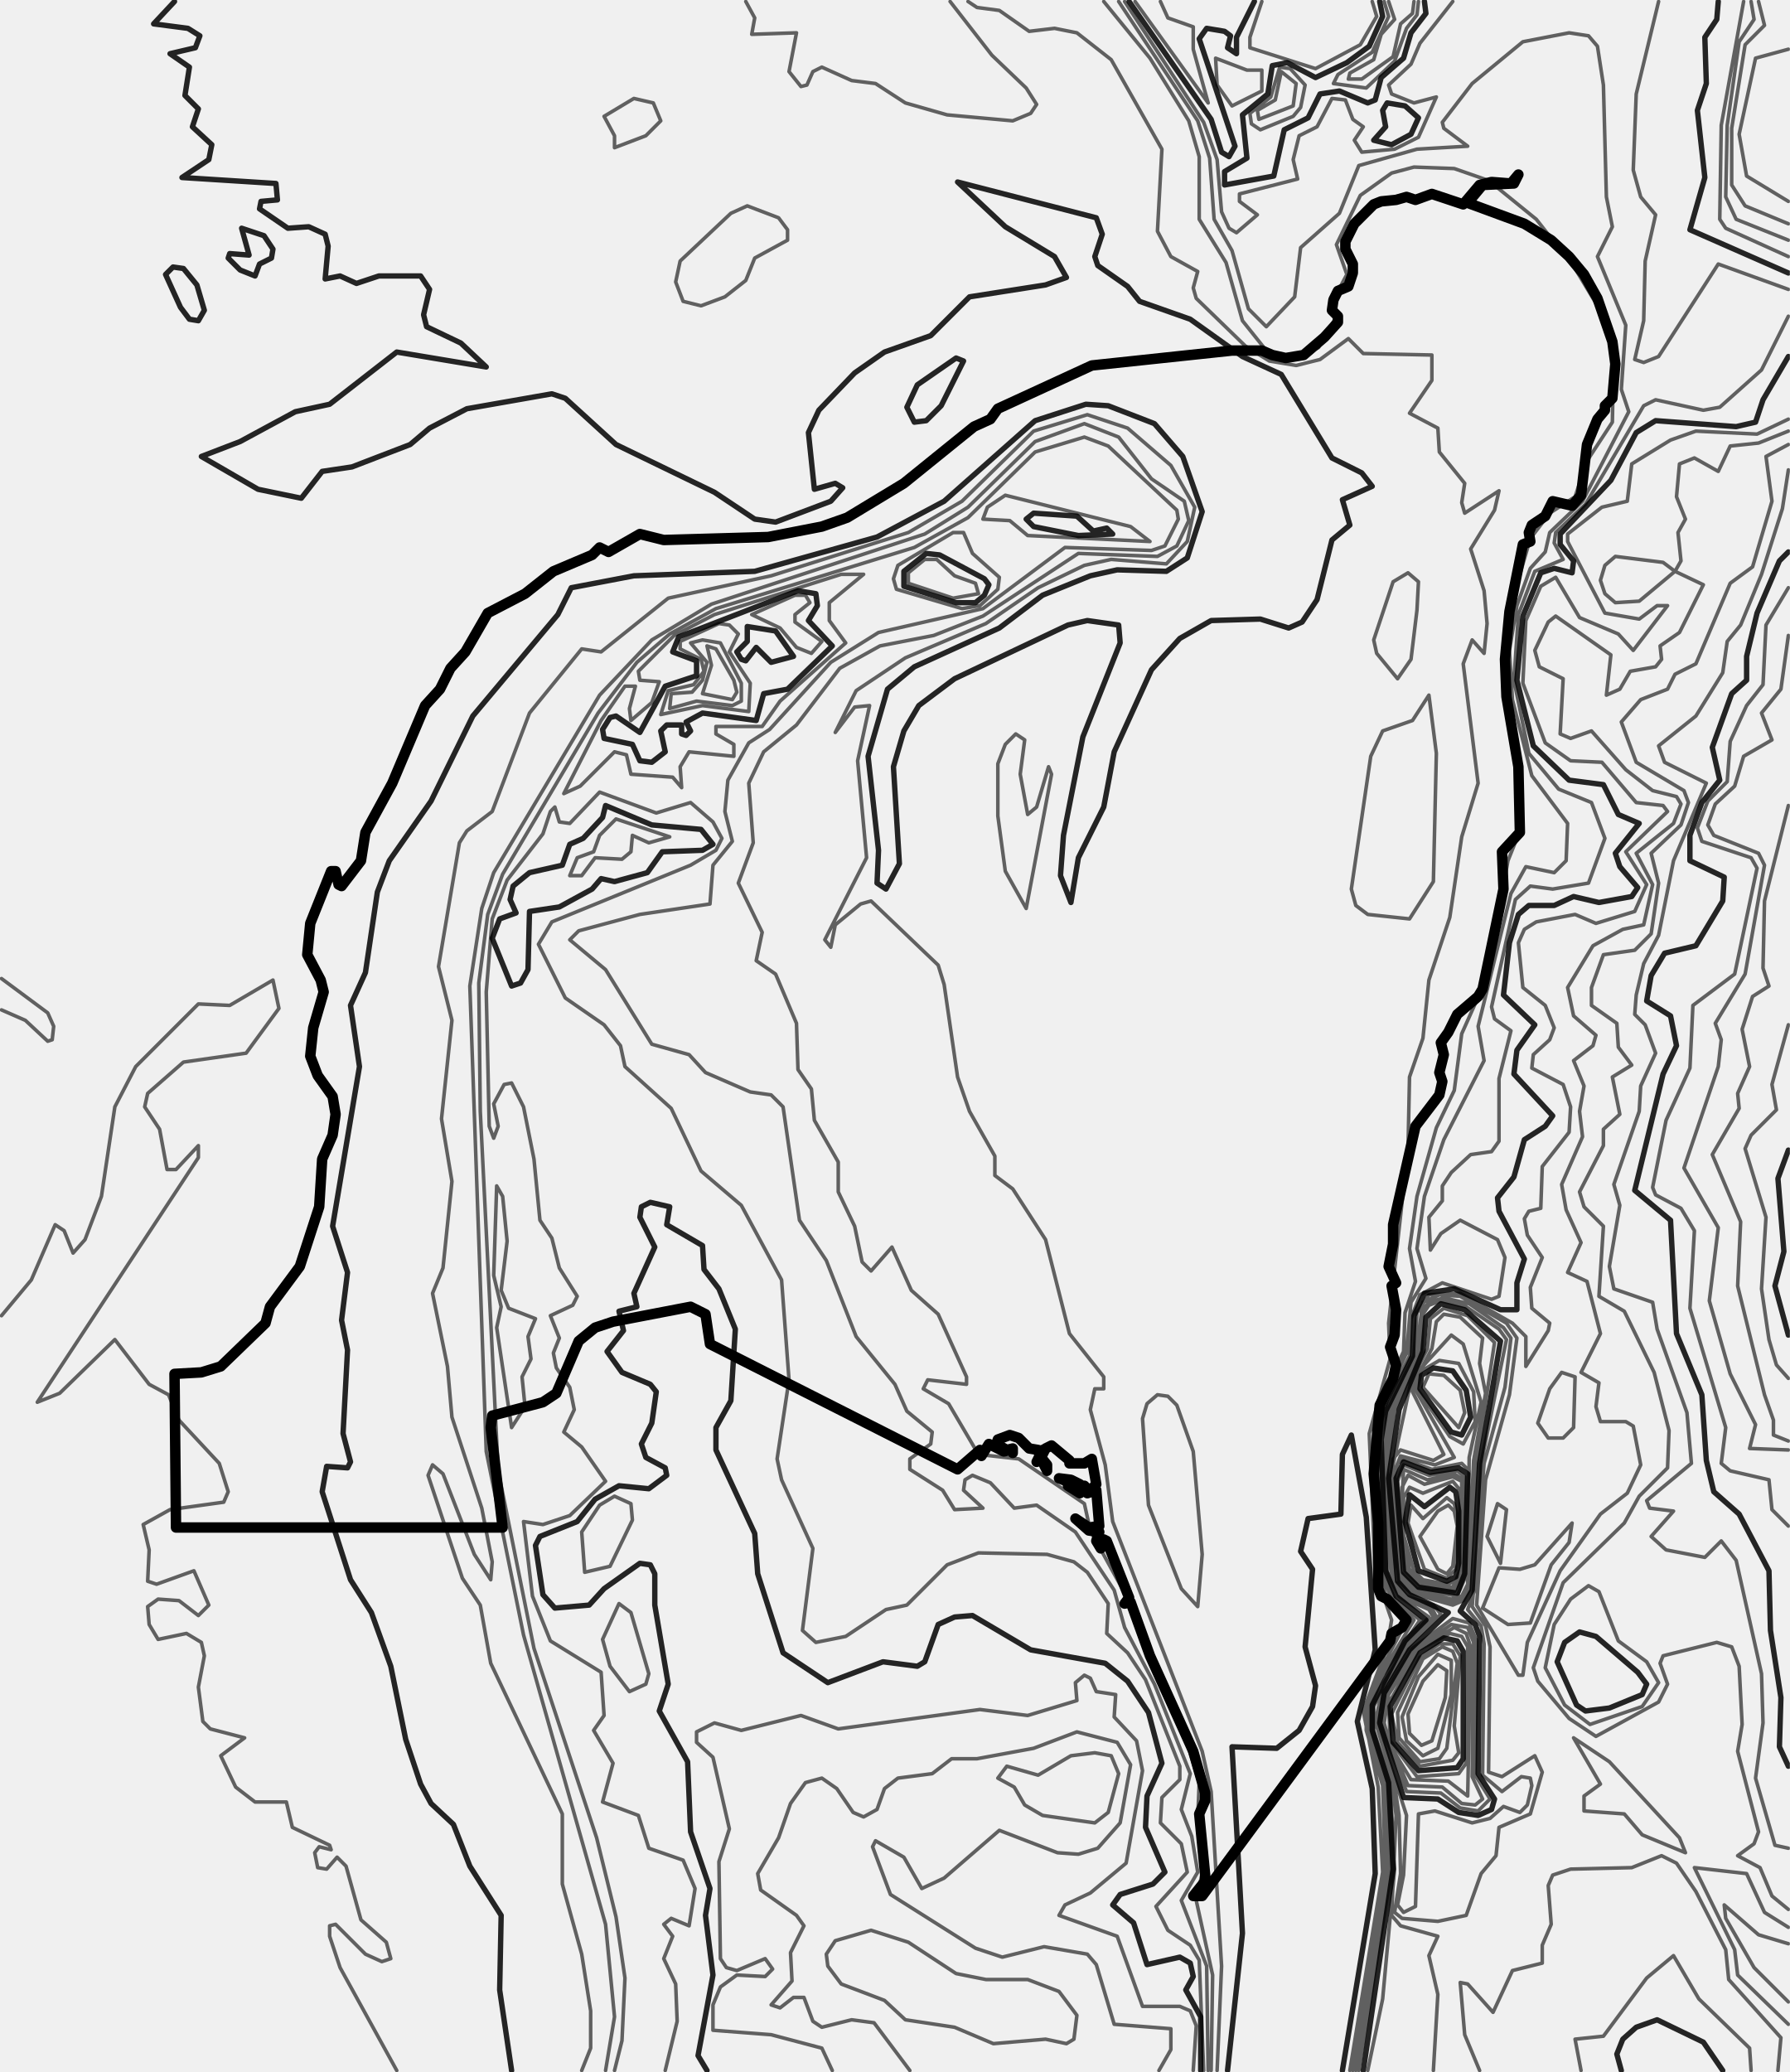
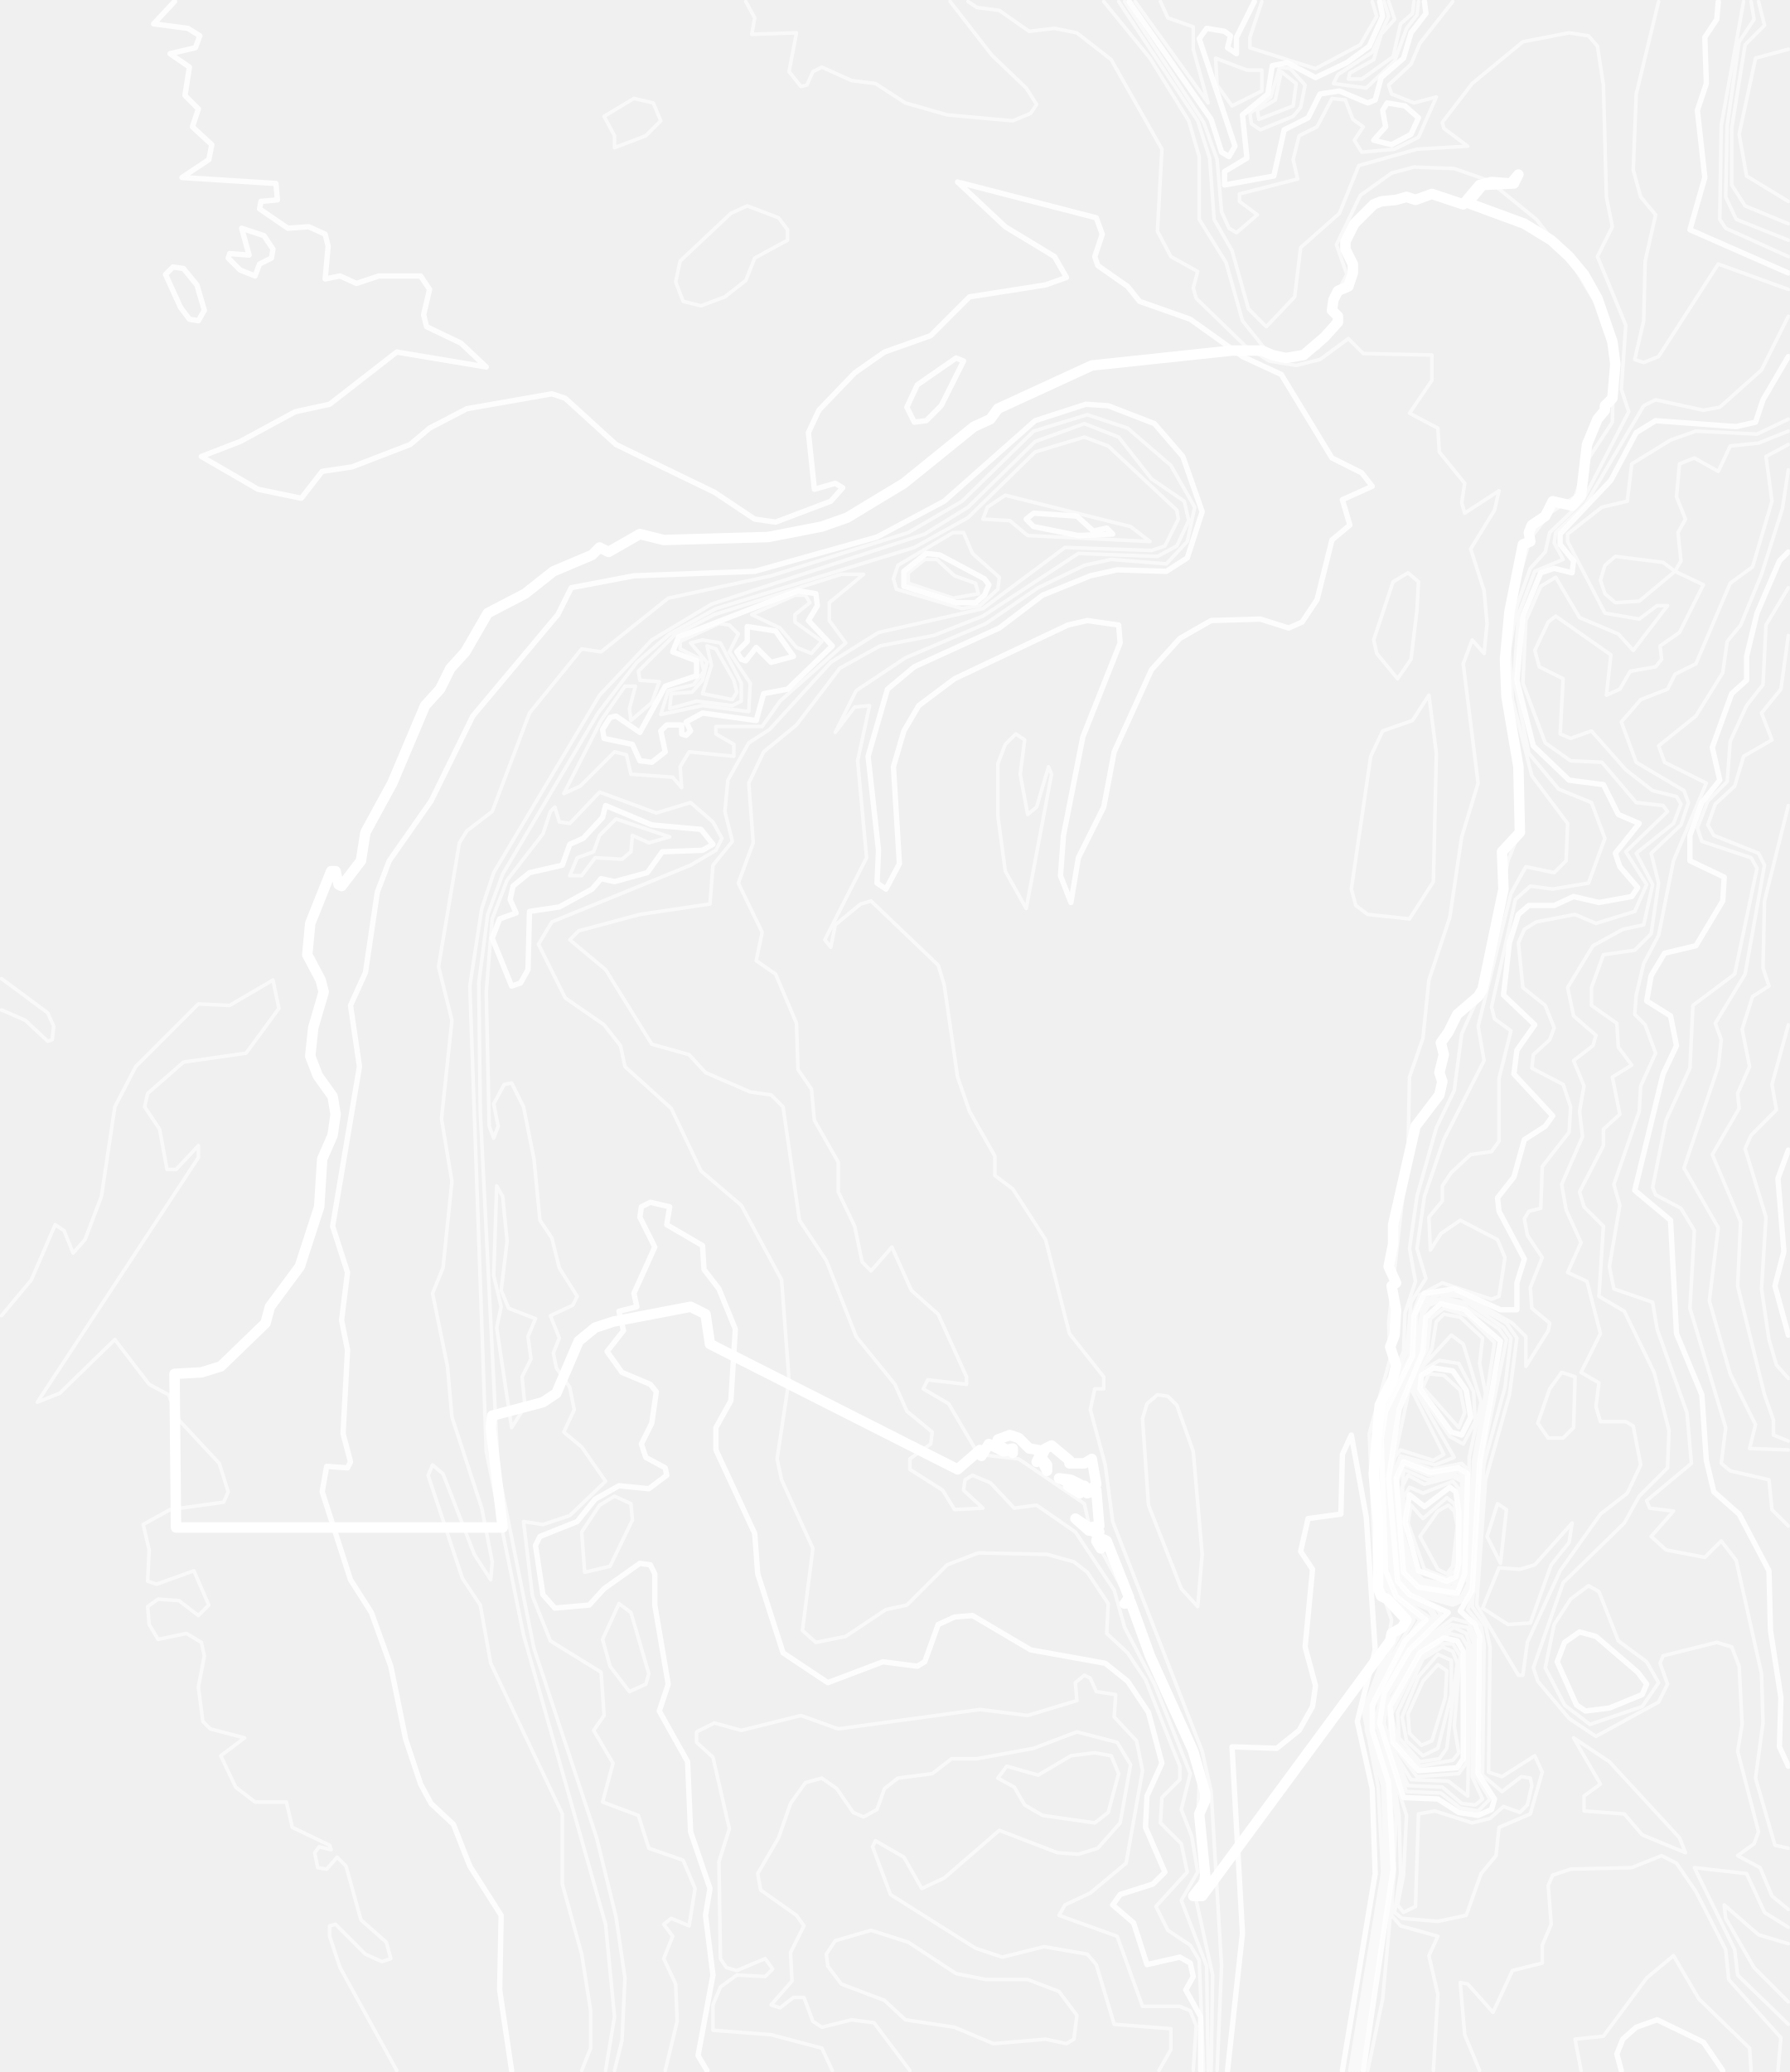
<svg xmlns="http://www.w3.org/2000/svg" viewBox="0 0 1200 1389" preserveAspectRatio="xMidYMid slice">
-   <g fill="none" stroke="#000" stroke-linejoin="round" stroke-linecap="round">
+   <g fill="none" stroke="#fff" stroke-linejoin="round" stroke-linecap="round">
    <path stroke-width="2.4" stroke-opacity=".6" d="M1,677L17,684L32,698L35,697L36,688L32,679L1,656M266,1388L228,1319L221,1298L221,1291L225,1290L245,1310L256,1315L262,1313L259,1302L242,1287L232,1251L226,1245L219,1253L213,1252L211,1242L214,1238L222,1240L221,1237L196,1225L192,1208L171,1208L158,1198L148,1177L164,1165L141,1159L136,1154L133,1131L137,1110L135,1101L125,1095L106,1099L100,1089L99,1077L106,1072L120,1073L133,1083L140,1076L130,1053L105,1062L99,1060L100,1039L96,1022L114,1012L150,1007L153,1000L147,981L120,952L113,935L100,928L77,898L40,934L25,940L133,776L133,768L118,784L112,784L107,757L97,742L99,733L123,712L165,706L187,676L183,657L154,674L133,673L91,715L77,742L68,802L57,831L49,840L43,825L37,821L21,858L1,882M637,1L665,37L688,59L695,70L691,76L679,81L635,77L607,69L587,56L571,54L551,45L545,48L541,57L537,58L529,48L534,22L504,23L506,12L500,1M390,1388L396,1373L396,1348L390,1310L377,1263L377,1216L329,1115L322,1076L310,1058L287,989L290,982L297,988L318,1042L329,1059L330,1047L323,1011L303,950L300,916L290,867L297,850L303,792L296,750L303,684L294,648L308,565L313,557L330,544L355,478L390,435L403,437L448,401L517,386L609,357L645,336L693,289L729,278L756,287L785,312L801,340L796,363L782,378L745,375L727,379L696,394L661,418L607,441L574,463L560,491L573,474L583,473L575,510L581,575L553,630L557,635L560,620L577,606L584,604L629,647L633,660L642,722L650,745L667,775L667,788L679,797L701,831L717,894L740,923L740,931L734,931L731,945L741,982L746,1020L806,1174L812,1201L819,1318L816,1388M905,1388L927,1255L924,1198L914,1147L930,1104L933,1086L922,1054L918,961L932,911L931,887L944,770L945,722L954,696L958,657L972,615L980,561L991,525L981,445L987,429L995,438L997,418L995,396L986,368L1002,342L1005,329L982,344L980,337L982,324L965,303L964,287L945,277L960,255L960,238L914,237L904,227L885,241L869,245L851,242L835,232L802,200L800,193L803,182L785,172L776,155L779,100L745,40L722,22L707,19L690,21L670,7L655,5L649,1M425,66L438,69L443,81L433,91L412,99L412,91L405,78L425,66M501,138L522,146L528,154L528,161L506,173L500,188L486,199L470,205L458,202L453,189L456,175L490,143L501,138M944,384L951,390L950,409L946,442L937,455L923,438L921,429L934,390L944,384M958,466L963,505L961,591L945,616L917,613L909,607L906,596L919,507L927,490L947,483L958,466M681,492L687,496L684,519L689,546L695,541L703,514L705,519L688,609L674,584L669,547L669,512L674,499L681,492M776,935L783,936L789,942L800,973L806,1042L803,1077L792,1065L770,1009L766,951L769,941L776,935M406,1388L412,1352L406,1290L351,1096L326,973L315,661L323,609L331,585L402,466L437,429L477,405L620,358L649,340L694,296L727,284L750,293L772,321L794,336L797,349L789,366L776,373L723,371L659,413L626,426L590,433L563,448L534,486L512,504L502,525L505,565L495,592L511,625L507,644L520,653L534,686L535,717L544,730L546,751L562,779L562,799L573,822L578,846L584,852L598,836L611,865L629,881L648,923L648,928L622,925L619,931L636,941L656,975L683,978L727,1008L731,1026L753,1066L796,1169L804,1195L803,1219L807,1251L802,1274L813,1324L812,1388M907,1388L929,1255L927,1197L916,1160L916,1144L921,1128L943,1087L929,1069L925,1055L921,959L926,939L941,906L942,880L949,859L945,837L950,802L963,756L975,731L980,693L997,655L1011,577L1019,557L1019,520L1008,455L1012,409L1026,361L1039,344L1056,333L1064,309L1081,283L1082,232L1077,215L1056,180L1030,147L998,121L975,113L948,112L933,116L912,131L896,164L903,184L895,199L895,214L884,233L869,240L849,235L833,215L822,176L804,147L804,105L797,81L771,39L740,1M412,1388L417,1368L419,1326L413,1285L400,1232L358,1105L334,986L322,745L321,659L327,613L337,586L401,478L427,444L449,425L480,408L613,367L649,347L694,303L727,293L743,299L789,342L790,348L781,366L772,369L714,367L659,408L589,424L557,444L516,489L502,498L488,523L486,544L491,564L478,580L476,606L429,613L388,624L382,630L406,650L437,700L462,707L473,719L503,732L517,734L525,742L536,818L554,845L574,896L600,928L608,946L625,960L624,968L610,978L610,985L632,999L640,1012L659,1011L646,999L647,992L652,989L664,994L680,1011L695,1009L721,1027L747,1066L754,1091L774,1129L798,1189L792,1213L799,1231L803,1255L792,1274L809,1318L810,1388M909,1388L931,1255L928,1197L918,1160L918,1144L923,1127L948,1086L933,1072L927,1056L923,959L928,939L943,907L946,873L956,857L950,837L955,802L968,764L995,711L991,688L1013,599L1023,581L1042,585L1050,577L1051,552L1027,520L1014,469L1012,436L1017,406L1026,381L1036,370L1039,357L1061,336L1092,276L1087,261L1090,218L1071,172L1081,152L1077,132L1075,57L1071,31L1065,24L1052,22L1021,28L987,56L967,82L968,86L984,98L950,100L911,111L898,143L872,166L868,199L849,219L837,207L826,168L814,147L811,106L803,81L750,1M846,1L838,25L838,32L882,46L912,30L923,11L920,1M974,1L952,29L946,43L931,57L933,63L948,69L963,65L951,92L935,100L913,102L908,94L914,85L907,80L902,67L893,66L883,85L871,91L867,107L870,120L831,130L831,135L843,144L829,156L824,153L819,142L816,107L807,82L754,1M1199,194L1152,177L1112,239L1102,243L1096,241L1102,215L1103,175L1110,144L1100,132L1095,114L1097,63L1112,1M446,1388L454,1355L453,1330L445,1313L451,1298L445,1290L450,1286L462,1291L466,1266L458,1247L435,1239L428,1217L404,1208L411,1182L398,1160L405,1150L403,1121L369,1100L357,1070L351,1020L364,1022L382,1016L406,993L390,970L378,960L385,945L382,930L373,917L371,907L375,897L369,882L384,875L387,869L375,850L370,830L362,818L358,777L351,742L343,726L338,727L331,740L334,755L331,763L328,755L326,665L330,616L340,590L364,559L369,544L372,541L375,551L382,552L402,531L440,545L463,538L478,551L484,562L480,570L463,580L370,618L361,633L379,669L405,687L416,701L419,715L450,743L470,785L497,808L524,858L529,925L521,978L524,992L545,1038L538,1093L547,1101L567,1097L594,1079L608,1076L635,1049L656,1041L702,1042L720,1047L729,1054L743,1075L742,1095L756,1108L768,1126L791,1184L791,1193L779,1205L778,1222L792,1236L796,1255L775,1278L783,1294L798,1304L804,1314L807,1388M911,1388L933,1253L930,1195L919,1160L919,1144L927,1123L952,1086L935,1072L928,1055L925,957L930,939L945,909L946,884L952,868L967,860L1000,871L1005,869L1009,843L1004,831L979,818L966,827L959,838L958,816L967,805L967,795L973,786L986,774L1000,772L1005,765L1005,723L1013,691L1002,683L1000,675L1016,603L1026,594L1041,596L1065,592L1076,562L1067,538L1045,529L1025,505L1015,456L1018,412L1029,383L1048,375L1042,364L1043,357L1063,338L1102,272L1110,268L1142,275L1153,273L1181,248L1199,212M815,39L816,57L826,71L846,61L846,47L836,47L815,39M674,332L758,353L771,363L689,359L677,349L659,348L662,340L674,332M639,357L646,357L652,371L670,387L669,395L657,406L645,408L601,395L599,388L602,379L639,357M564,385L579,385L556,404L556,416L567,431L523,470L511,487L480,487L480,492L492,499L492,507L462,504L456,514L457,528L451,521L423,519L420,506L412,504L389,527L378,532L403,483L419,460L426,460L422,475L423,483L437,471L442,457L429,456L428,450L452,426L479,412L564,385M333,795L337,802L340,832L336,865L341,877L359,884L354,896L356,911L350,923L352,943L343,957L333,890L336,876L331,855L333,795M415,1075L404,1099L409,1117L422,1134L433,1129L435,1122L423,1081L415,1075M778,1L783,12L800,18L800,33L810,69L761,1M951,1L950,10L943,19L935,41L916,59L894,56L897,50L920,35L931,11L928,1M1199,172L1157,153L1153,147L1154,84L1169,1M1199,1303L1179,1297L1156,1277L1157,1286L1176,1319L1199,1342M558,1388L551,1373L517,1364L478,1361L478,1344L483,1332L494,1324L513,1325L518,1320L513,1313L494,1321L487,1319L483,1313L482,1248L489,1226L478,1178L467,1168L467,1161L479,1155L497,1160L537,1150L562,1159L657,1146L689,1150L722,1140L721,1128L727,1123L731,1125L735,1134L748,1136L747,1151L762,1167L766,1187L755,1249L731,1269L714,1277L710,1284L749,1298L766,1345L791,1345L798,1348L802,1358L800,1388M917,1388L927,1340L935,1253L932,1194L921,1160L921,1144L943,1101L958,1084L938,1070L930,1054L927,988L930,946L948,909L950,880L958,868L979,867L1014,887L1023,896L1023,916L1038,892L1039,887L1027,877L1026,863L1034,843L1024,828L1022,817L1025,812L1033,810L1034,782L1052,759L1053,742L1048,727L1027,716L1028,707L1039,697L1042,689L1036,674L1021,662L1018,632L1022,623L1030,618L1056,613L1070,619L1096,611L1104,593L1090,571L1118,544L1115,540L1097,538L1074,511L1053,510L1036,498L1021,458L1023,416L1033,393L1043,387L1059,414L1085,425L1095,436L1118,406L1111,406L1099,415L1076,411L1051,363L1051,358L1074,340L1091,336L1094,311L1120,295L1137,289L1178,291L1199,281M858,45L865,46L875,57L872,72L867,78L845,87L839,83L838,76L852,65L858,45M620,375L628,375L640,386L654,391L656,398L639,401L609,391L609,384L620,375M533,399L540,399L543,404L533,412L533,417L551,430L544,438L534,434L523,421L504,412L533,399M482,418L489,419L495,425L489,437L503,458L502,477L471,473L443,479L448,463L465,459L472,450L470,442L456,435L456,430L482,418M413,549L449,561L435,565L424,560L423,571L417,576L399,575L390,587L382,587L387,575L398,571L402,560L413,549M412,1003L423,1008L424,1019L409,1050L392,1054L390,1027L402,1009L412,1003M1004,1008L997,1030L1006,1048L1010,1012L1004,1008M1054,1021L1029,1049L1019,1052L1005,1051L994,1078L1011,1089L1026,1088L1040,1049L1052,1034L1054,1021M948,1L947,9L939,16L934,38L913,53L904,53L905,49L921,40L926,23L935,13L931,1M1199,161L1164,147L1157,132L1158,84L1166,28L1176,13L1174,1M1199,1292L1183,1282L1171,1256L1136,1252L1163,1307L1165,1324L1199,1357M610,1388L586,1356L571,1354L551,1359L545,1355L539,1339L532,1339L523,1346L517,1344L531,1328L530,1309L539,1291L534,1284L510,1267L508,1256L522,1232L530,1209L540,1195L551,1192L561,1199L572,1215L579,1218L588,1213L593,1199L602,1192L625,1189L638,1179L655,1179L693,1172L722,1161L749,1168L758,1183L751,1222L736,1239L723,1243L709,1242L670,1227L633,1259L618,1266L606,1245L587,1234L585,1238L597,1270L654,1306L672,1312L700,1305L729,1310L735,1317L747,1357L785,1360L785,1374L777,1388M961,1388L964,1337L958,1311L964,1298L939,1291L933,1284L936,1217L933,1190L922,1154L928,1128L945,1100L961,1084L958,1079L940,1071L933,1060L928,991L932,947L949,909L954,873L965,868L979,869L1010,887L1017,897L1012,935L996,992L990,1076L1018,1123L1021,1123L1024,1101L1046,1053L1073,1015L1091,1001L1100,982L1095,956L1090,953L1073,953L1070,943L1072,927L1060,920L1073,894L1064,859L1051,853L1060,833L1050,811L1047,794L1061,762L1059,745L1062,728L1055,711L1068,701L1070,694L1055,681L1051,662L1068,634L1088,623L1102,620L1108,593L1097,572L1122,552L1127,539L1124,534L1108,530L1090,516L1067,490L1053,495L1046,492L1048,455L1032,447L1029,436L1038,417L1043,413L1080,439L1077,466L1086,462L1093,450L1110,447L1114,442L1113,433L1126,424L1142,392L1123,383L1127,376L1125,357L1130,348L1124,333L1126,311L1136,307L1152,316L1160,299L1179,297L1199,289M859,48L869,56L867,71L844,80L843,74L855,67L859,48M1083,373L1115,377L1123,383L1099,403L1083,404L1076,398L1073,389L1076,379L1083,373M471,429L483,431L497,458L497,470L491,473L467,470L449,475L450,465L464,464L471,456L474,444L463,431L471,429M1047,920L1056,923L1055,957L1048,964L1038,964L1031,954L1039,931L1047,920M1055,1165L1073,1196L1062,1204L1062,1214L1089,1216L1101,1230L1130,1242L1126,1232L1079,1181L1055,1165M1199,150L1170,138L1161,124L1161,86L1170,30L1183,17L1179,1M1199,1280L1188,1271L1180,1252L1165,1244L1176,1236L1179,1228L1165,1174L1168,1156L1166,1117L1161,1104L1151,1101L1115,1110L1113,1115L1118,1129L1112,1141L1070,1164L1052,1152L1031,1127L1028,1118L1048,1061L1089,1021L1099,1003L1118,984L1119,959L1109,920L1089,879L1072,869L1075,822L1062,809L1059,799L1075,768L1075,757L1086,747L1081,722L1094,714L1085,702L1084,686L1067,674L1067,662L1075,640L1096,637L1107,626L1112,592L1107,572L1127,553L1132,538L1129,530L1097,511L1087,484L1100,469L1118,462L1123,452L1137,445L1160,391L1175,380L1188,336L1184,306L1199,298M992,1388L982,1364L979,1329L984,1330L1001,1349L1014,1321L1034,1316L1034,1304L1040,1290L1038,1264L1041,1257L1053,1253L1094,1252L1114,1244L1124,1249L1137,1268L1157,1307L1159,1327L1194,1366L1192,1388M474,433L480,435L492,456L494,464L491,469L471,465L477,446L474,433M968,870L985,874L1008,890L1013,897L1009,930L995,981L987,1077L996,1090L999,1104L998,1188L1007,1191L1029,1177L1034,1188L1026,1216L1005,1225L1003,1244L993,1256L983,1284L964,1288L940,1286L935,1282L939,1256L938,1217L934,1190L923,1152L930,1126L947,1100L963,1084L960,1078L941,1070L934,1060L929,987L933,947L951,907L953,879L958,873L968,870M734,1175L745,1177L750,1189L743,1215L734,1222L699,1217L687,1210L680,1198L669,1192L675,1184L696,1190L718,1177L734,1175M584,1294L609,1302L641,1323L661,1327L689,1327L710,1335L722,1351L720,1367L715,1370L701,1367L666,1370L640,1359L607,1354L593,1341L564,1330L555,1318L554,1310L560,1301L584,1294M1199,135L1171,118L1166,90L1177,39L1199,33M1199,1239L1190,1237L1177,1192L1182,1155L1181,1122L1164,1046L1154,1033L1143,1044L1117,1039L1107,1030L1122,1013L1106,1011L1104,1006L1134,981L1131,947L1111,891L1108,873L1082,864L1079,849L1086,808L1082,794L1099,745L1100,728L1110,706L1103,687L1096,680L1097,667L1102,646L1112,627L1122,577L1144,525L1116,511L1112,500L1137,480L1155,451L1158,430L1167,419L1181,385L1195,341L1199,315M1060,1388L1056,1367L1075,1365L1104,1326L1122,1311L1139,1340L1173,1373L1174,1388M966,872L983,876L1005,891L1010,898L993,981L989,1065L984,1079L993,1090L995,1102L994,1190L1007,1201L1020,1191L1026,1192L1027,1197L1024,1210L1019,1215L1008,1211L999,1219L987,1222L962,1214L951,1216L949,1278L941,1282L937,1277L941,1257L943,1217L925,1161L924,1145L928,1131L945,1103L966,1082L961,1076L943,1070L935,1060L930,986L935,945L953,906L954,881L958,875L966,872M1065,1063L1072,1067L1085,1100L1104,1114L1112,1128L1101,1144L1066,1156L1049,1143L1036,1118L1042,1089L1053,1072L1065,1063M1199,1023L1188,1012L1186,992L1160,986L1154,981L1157,957L1133,877L1136,825L1127,810L1110,801L1108,796L1117,751L1133,716L1135,674L1163,653L1178,582L1174,575L1141,564L1138,555L1145,537L1158,524L1160,497L1171,473L1182,459L1184,419L1199,394M968,877L984,882L1002,900L990,980L985,1066L981,1073L974,1076L946,1068L938,1060L932,991L946,926L957,904L959,884L968,877M974,1085L985,1088L990,1100L989,1190L999,1206L991,1214L979,1212L966,1202L943,1201L926,1157L928,1136L947,1105L974,1085M1199,972L1173,971L1177,955L1160,921L1146,872L1152,823L1129,783L1152,715L1154,697L1150,686L1170,653L1183,580L1179,572L1149,560L1145,553L1150,539L1163,527L1169,507L1188,496L1181,478L1194,462L1199,426M968,881L979,883L994,897L992,914L996,934L988,979L984,1065L981,1071L974,1074L947,1067L939,1060L935,1043L933,992L934,978L939,972L961,979L968,975L946,931L960,904L963,886L968,881M973,1089L984,1091L988,1101L987,1191L994,1206L989,1210L980,1209L967,1198L944,1197L927,1157L930,1136L947,1107L973,1089M1199,966L1189,962L1189,952L1183,935L1165,862L1167,819L1148,774L1166,743L1165,733L1173,715L1168,690L1175,668L1186,661L1182,649L1183,604L1199,540M973,895L981,901L993,940L985,977L984,1062L980,1070L973,1072L948,1066L939,1057L933,991L939,976L962,982L975,977L948,930L952,918L973,895M975,1091L983,1095L986,1104L984,1204L971,1194L946,1193L932,1170L928,1155L931,1136L950,1106L975,1091M1199,924L1191,915L1186,898L1181,864L1184,816L1170,770L1174,761L1191,744L1188,727L1199,687M965,912L978,914L988,933L989,953L981,968L972,963L950,931L953,919L965,912M941,978L960,985L980,981L985,986L983,1056L977,1070L950,1065L939,1054L935,989L937,981L941,978M972,1095L980,1097L984,1104L983,1182L978,1189L950,1191L932,1167L931,1142L951,1106L972,1095M958,921L968,922L979,932L982,947L978,957L954,930L958,921M941,982L958,989L977,986L982,990L982,1054L975,1067L952,1063L942,1053L937,993L941,982M965,1102L974,1102L979,1110L975,1157L978,1175L974,1180L952,1184L937,1168L933,1149L952,1111L965,1102M941,985L957,992L975,988L981,992L981,1053L975,1065L953,1062L944,1053L939,1028L941,985M967,1104L974,1107L977,1115L970,1172L965,1179L952,1181L938,1165L937,1148L954,1112L967,1104M944,989L955,995L974,990L980,993L980,1052L974,1064L954,1061L945,1052L940,1027L940,997L944,989M964,1109L973,1113L973,1136L964,1172L954,1177L943,1167L940,1151L951,1124L964,1109M974,993L979,999L979,1052L976,1060L970,1062L954,1059L948,1053L941,1029L941,1004L945,997L954,1001L974,993M964,1116L970,1120L969,1138L960,1167L953,1170L945,1162L944,1149L954,1127L964,1116M970,1004L975,1008L978,1020L976,1052L970,1058L955,1052L944,1021L946,1009L954,1018L970,1004M971,1009L975,1013L977,1023L974,1050L970,1055L964,1052L952,1030L964,1013L971,1009" />
    <path stroke-width="3.6" stroke-opacity=".85" d="M343,1388L335,1334L336,1284L315,1251L304,1223L289,1209L282,1196L272,1166L262,1117L249,1081L235,1059L216,1000L219,983L233,984L235,980L230,961L233,905L229,885L233,853L223,822L241,715L235,674L245,652L253,598L261,577L289,537L317,480L374,412L383,394L425,386L506,383L588,360L633,336L694,282L728,271L743,272L774,284L793,306L806,343L796,374L782,383L749,382L731,386L699,399L670,421L613,447L595,462L582,507L589,570L588,592L594,596L603,579L599,514L606,490L616,473L640,455L716,419L729,416L750,419L751,431L726,494L713,560L711,587L718,605L723,575L740,541L747,504L772,449L791,428L812,416L845,415L864,421L873,417L883,402L893,362L905,352L900,335L920,326L913,317L893,307L859,251L833,239L798,214L764,202L756,192L736,178L734,172L739,157L735,146L642,122L674,152L707,172L715,186L701,191L650,199L624,225L593,236L573,250L549,275L542,290L546,328L560,324L565,327L557,336L520,350L506,348L479,330L413,298L379,267L370,264L313,274L288,287L275,298L236,313L216,316L202,334L173,328L135,306L161,296L198,276L221,271L266,236L326,246L309,230L286,219L284,211L288,194L282,185L254,185L239,190L228,185L218,187L220,165L218,157L207,152L193,153L174,140L175,135L186,134L185,123L122,119L140,107L142,97L129,85L133,73L124,64L127,45L114,36L131,32L134,24L126,19L103,16L117,1M900,1388L922,1256L920,1199L910,1154L922,1106L916,1017L906,962L900,975L899,1015L877,1018L872,1040L880,1052L875,1104L882,1130L880,1144L871,1160L856,1172L826,1171L833,1296L823,1388M162,153L177,158L183,167L182,173L174,177L171,185L161,181L153,173L154,170L167,171L162,153M116,179L123,180L132,191L137,208L133,215L127,214L121,206L111,184L116,179M641,240L646,242L631,272L621,282L613,283L608,273L615,258L641,240M841,1L829,25L829,36L823,32L825,24L821,21L809,19L804,26L828,98L824,105L819,102L812,80L757,1M955,1L956,9L946,22L941,39L926,52L922,67L917,69L898,61L885,63L877,79L861,87L854,118L821,124L821,115L836,106L833,77L850,63L853,44L863,42L882,52L903,42L918,31L927,11L925,1M1199,183L1133,154L1143,119L1138,74L1144,56L1143,25L1151,13L1152,1M474,1388L468,1378L478,1324L473,1284L476,1266L463,1228L461,1181L442,1147L448,1129L439,1076L439,1055L436,1049L429,1048L405,1065L395,1076L372,1078L364,1069L359,1036L362,1030L387,1020L399,1005L415,996L435,998L447,989L446,984L433,977L430,968L437,954L440,933L436,928L417,920L407,906L418,892L415,879L427,876L425,867L439,836L429,816L430,809L436,806L449,809L447,821L471,835L472,851L482,864L493,891L490,939L480,957L480,972L506,1028L508,1055L525,1108L555,1128L592,1114L615,1117L620,1114L629,1089L640,1084L652,1083L691,1106L741,1115L756,1127L770,1148L779,1182L769,1204L768,1225L781,1255L773,1263L751,1270L746,1277L760,1289L769,1317L791,1312L798,1316L800,1325L795,1334L805,1352L805,1388M914,1388L934,1253L931,1195L920,1160L920,1143L942,1100L956,1086L936,1070L929,1053L926,965L929,946L947,909L948,882L955,867L975,864L1006,878L1017,878L1017,860L1022,844L1005,812L1004,803L1015,789L1022,764L1036,755L1041,748L1015,720L1017,704L1029,687L1008,667L1012,632L1018,613L1025,607L1042,607L1055,601L1072,605L1094,601L1098,595L1086,581L1083,572L1099,552L1085,546L1075,526L1052,523L1028,500L1017,456L1021,413L1033,384L1042,381L1054,384L1055,376L1046,365L1046,358L1080,322L1097,290L1110,282L1164,286L1177,283L1182,268L1199,239M930,69L942,71L951,79L946,90L933,97L921,94L929,85L927,74L930,69M693,344L722,346L733,356L742,354L746,358L723,359L693,353L688,348L693,344M621,371L630,372L660,388L663,392L660,399L654,404L641,404L606,393L606,383L621,371M535,396L547,398L548,406L542,416L558,433L528,462L512,465L507,483L471,478L460,484L463,490L460,493L457,492L457,486L447,486L443,490L446,504L437,511L429,510L424,499L405,495L404,489L409,481L413,480L429,491L446,460L467,453L467,443L451,437L455,427L535,396M501,420L501,430L494,437L497,442L500,443L507,434L517,444L532,440L520,423L501,420M406,540L437,553L470,556L478,566L471,570L444,571L434,585L412,591L403,589L397,596L375,608L355,611L354,650L349,659L343,661L330,629L335,616L346,612L342,603L344,594L355,585L377,580L382,566L391,562L404,548L406,540M1199,1184L1193,1171L1194,1138L1187,1093L1186,1053L1166,1015L1149,1000L1144,979L1141,935L1124,894L1120,818L1096,798L1115,720L1124,701L1120,681L1104,671L1107,654L1116,639L1137,634L1155,604L1156,588L1133,577L1133,560L1141,538L1153,523L1148,501L1161,465L1171,456L1171,440L1178,411L1193,376L1199,370M1087,1388L1084,1377L1088,1367L1097,1359L1111,1354L1142,1369L1155,1388M966,874L982,878L1006,899L992,981L987,1066L979,1080L989,1089L992,1097L991,1189L1002,1206L1000,1213L991,1217L978,1215L964,1206L941,1205L925,1155L928,1135L945,1106L971,1081L945,1069L937,1060L931,991L938,945L954,906L956,883L966,874M1059,1094L1070,1097L1098,1121L1104,1129L1101,1136L1079,1145L1063,1147L1057,1143L1044,1114L1049,1101L1059,1094M1199,895L1190,862L1196,839L1192,790L1199,771M961,917L974,919L983,932L986,950L980,962L973,960L952,931L953,922L961,917M941,980L959,987L978,984L984,988L982,1055L977,1068L951,1064L941,1054L936,991L941,980M968,1098L977,1100L981,1107L981,1179L977,1185L951,1187L934,1168L932,1144L952,1108L968,1098M972,997L976,1000L978,1013L978,1048L976,1057L970,1060L951,1053L942,1020L945,1002L955,1010L972,997" />
    <path stroke-width="7" d="M1015,123L994,124L984,136L1022,150L1040,161L1052,172L1062,184L1071,200L1081,229L1083,244L1081,267L1076,272L1076,275L1071,281L1064,298L1060,332L1054,339L1041,336L1036,346L1027,352L1025,357L1026,363L1021,365L1012,410L1009,442L1010,467L1018,514L1019,558L1007,571L1008,596L994,663L991,668L977,680L971,692L966,699L968,707L965,719L967,725L965,734L949,755L934,821L934,834L931,849L936,860L933,862L936,878L935,895L932,903L936,915L934,924L925,942L921,988L924,1021L924,1065L926,1070L930,1072L943,1086L940,1091L933,1095L932,1100L806,1271L800,1271L808,1261L808,1257L804,1216L808,1207L808,1202L800,1174L771,1110L758,1074L754,1075L757,1071L742,1033L740,1032L738,1038L735,1033L737,1027L730,1026L721,1018L730,1024L737,1023L735,999L729,1001L725,998L724,1001L716,996L723,997L723,996L710,991L718,992L724,995L724,998L727,996L730,999L732,998L735,995L732,978L727,981L717,981L717,979L705,969L701,971L699,975L699,972L698,973L698,977L702,982L702,986L699,980L697,978L695,980L697,976L696,972L690,971L683,964L677,962L669,965L668,968L675,972L679,971L679,974L678,972L673,973L663,968L658,976L657,972L642,985L476,901L473,881L463,876L411,886L399,890L388,899L373,934L364,940L330,949L329,957L337,1024L118,1024L117,921L135,920L148,916L178,887L181,876L201,849L214,809L216,777L223,761L225,747L223,735L213,721L208,708L210,689L217,665L215,657L206,640L208,619L222,584L225,584L227,593L229,594L242,577L245,558L263,525L285,473L295,462L302,448L312,437L327,411L352,398L371,383L397,372L402,367L408,370L429,358L445,362L515,360L551,353L568,347L606,324L653,286L664,281L669,274L732,245L826,235L846,235L853,238L862,240L874,238L888,226L897,216L897,212L893,208L894,201L897,195L904,192L907,183L907,177L902,167L902,162L908,150L921,137L926,135L936,134L943,132L949,134L960,130L981,137L992,124L1000,122L1013,123L1018,117L1015,123Z" />
  </g>
</svg>
